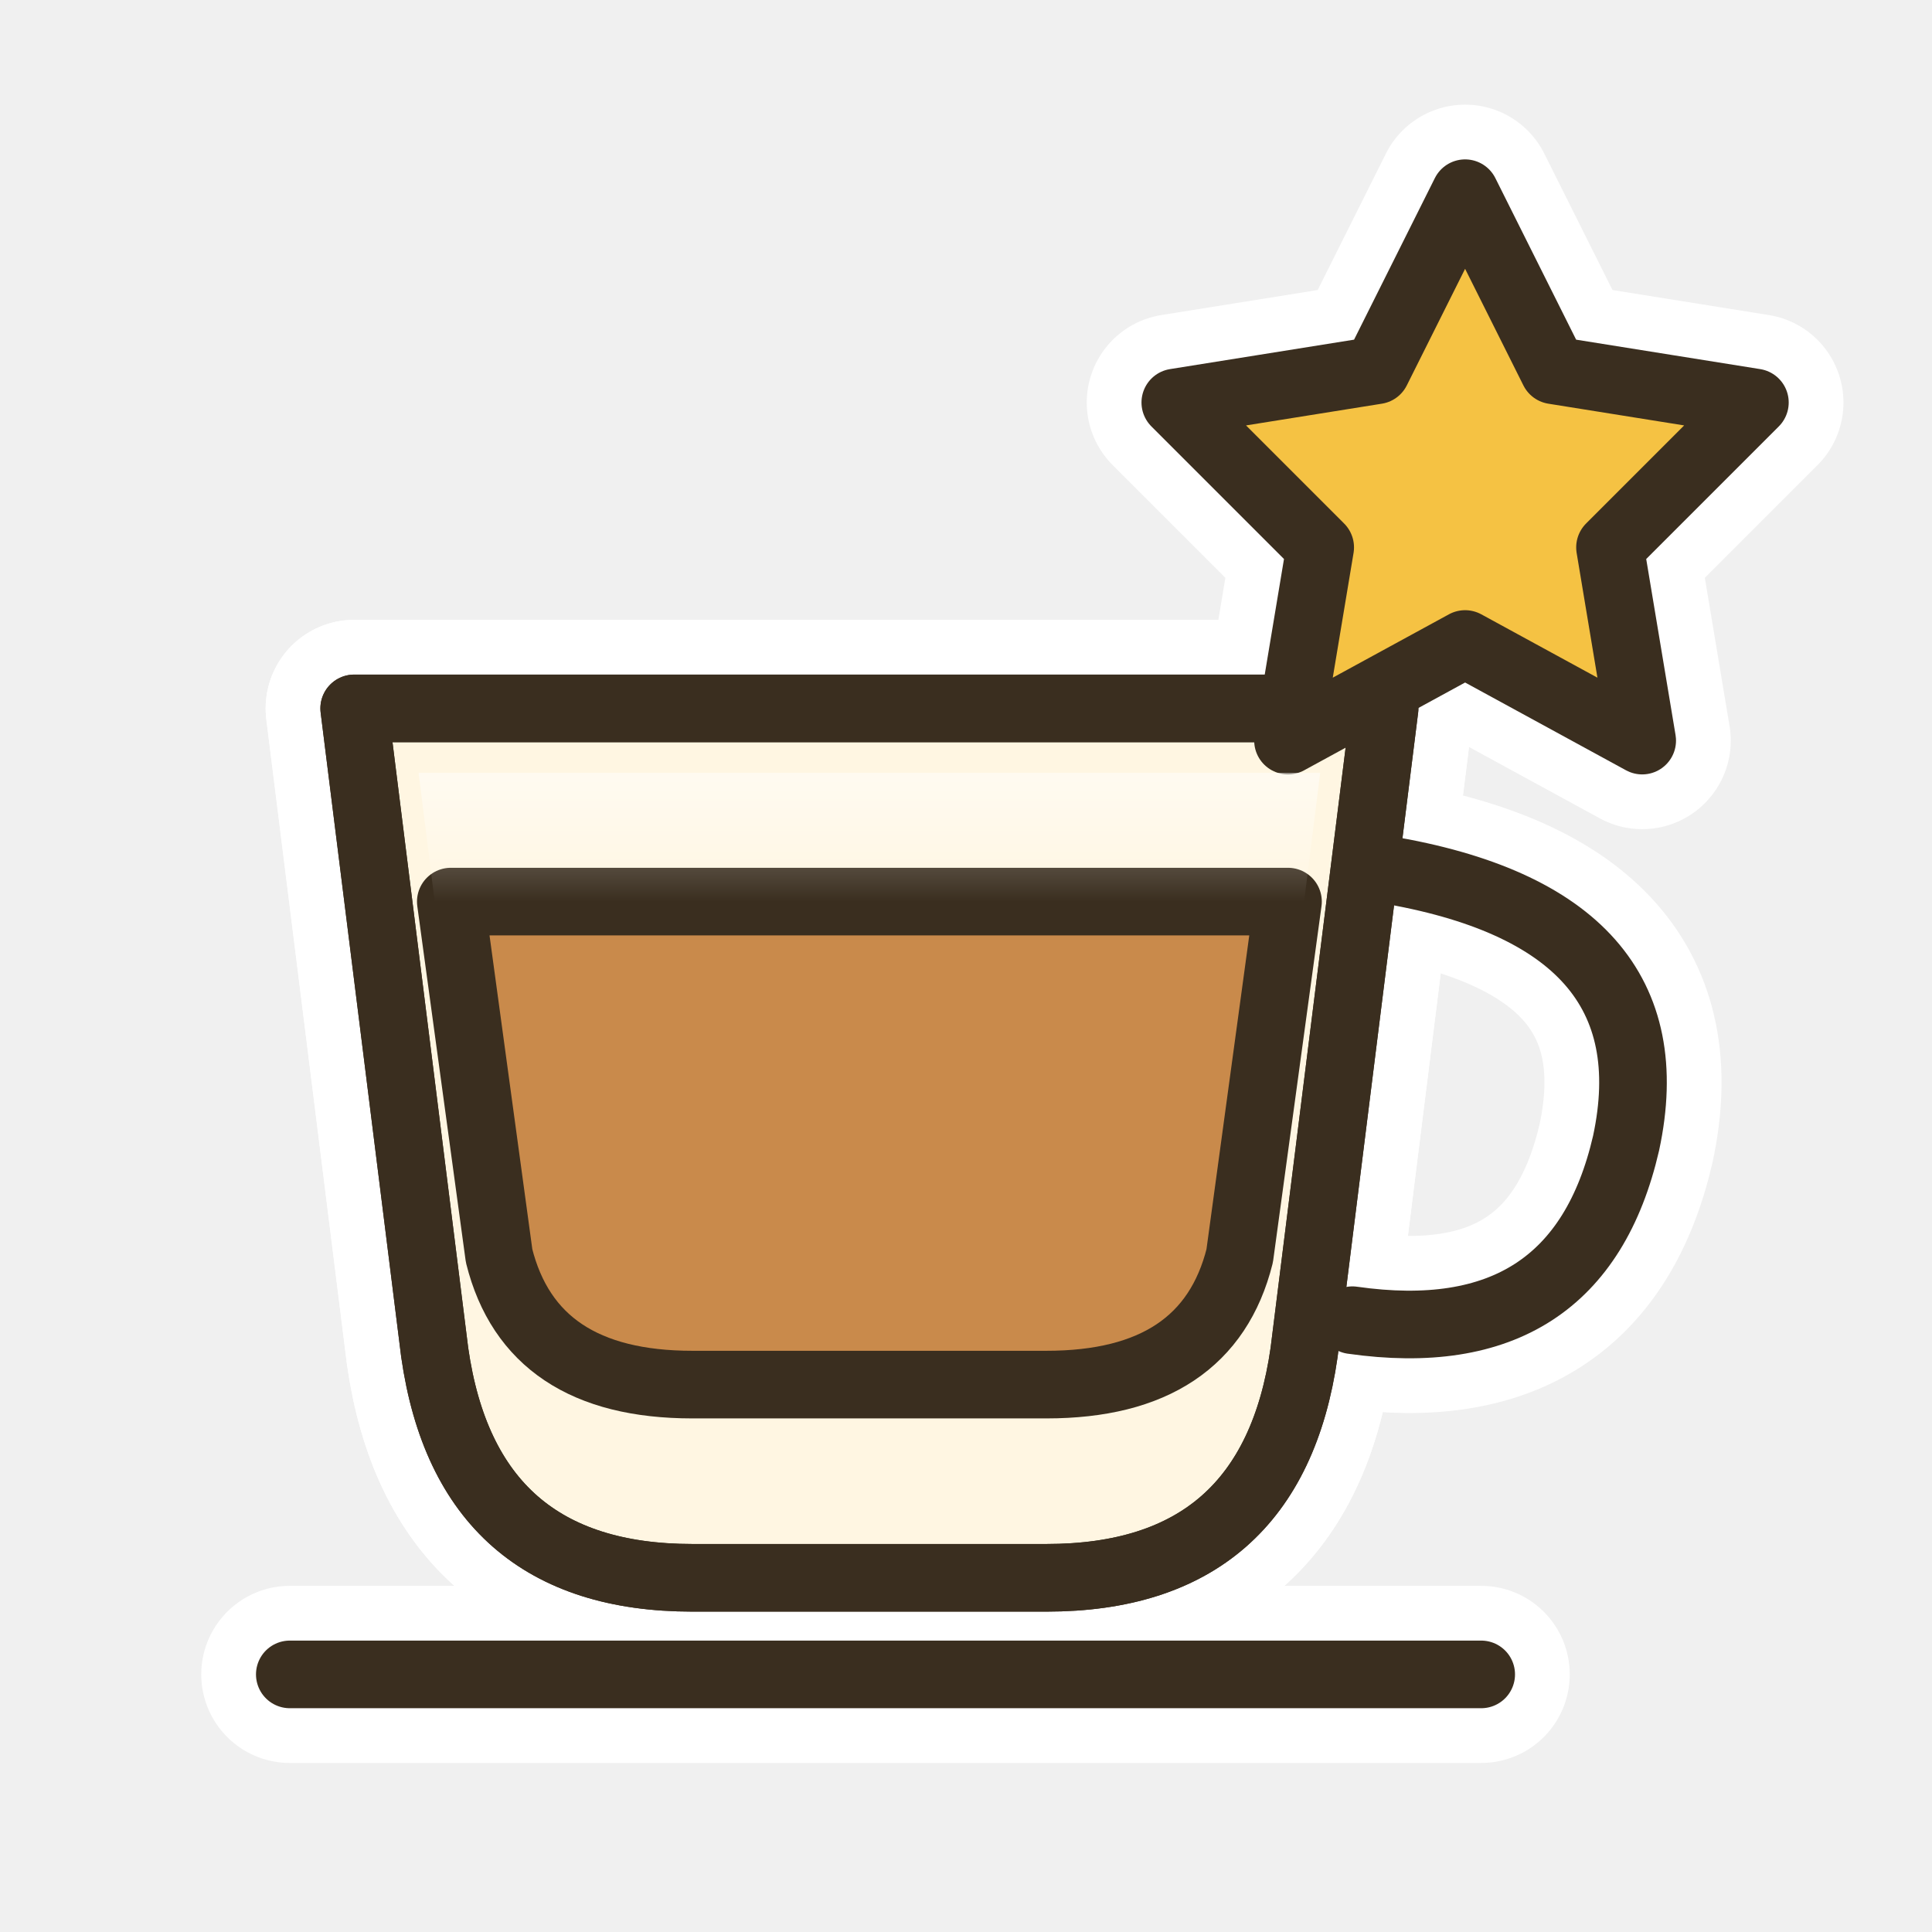
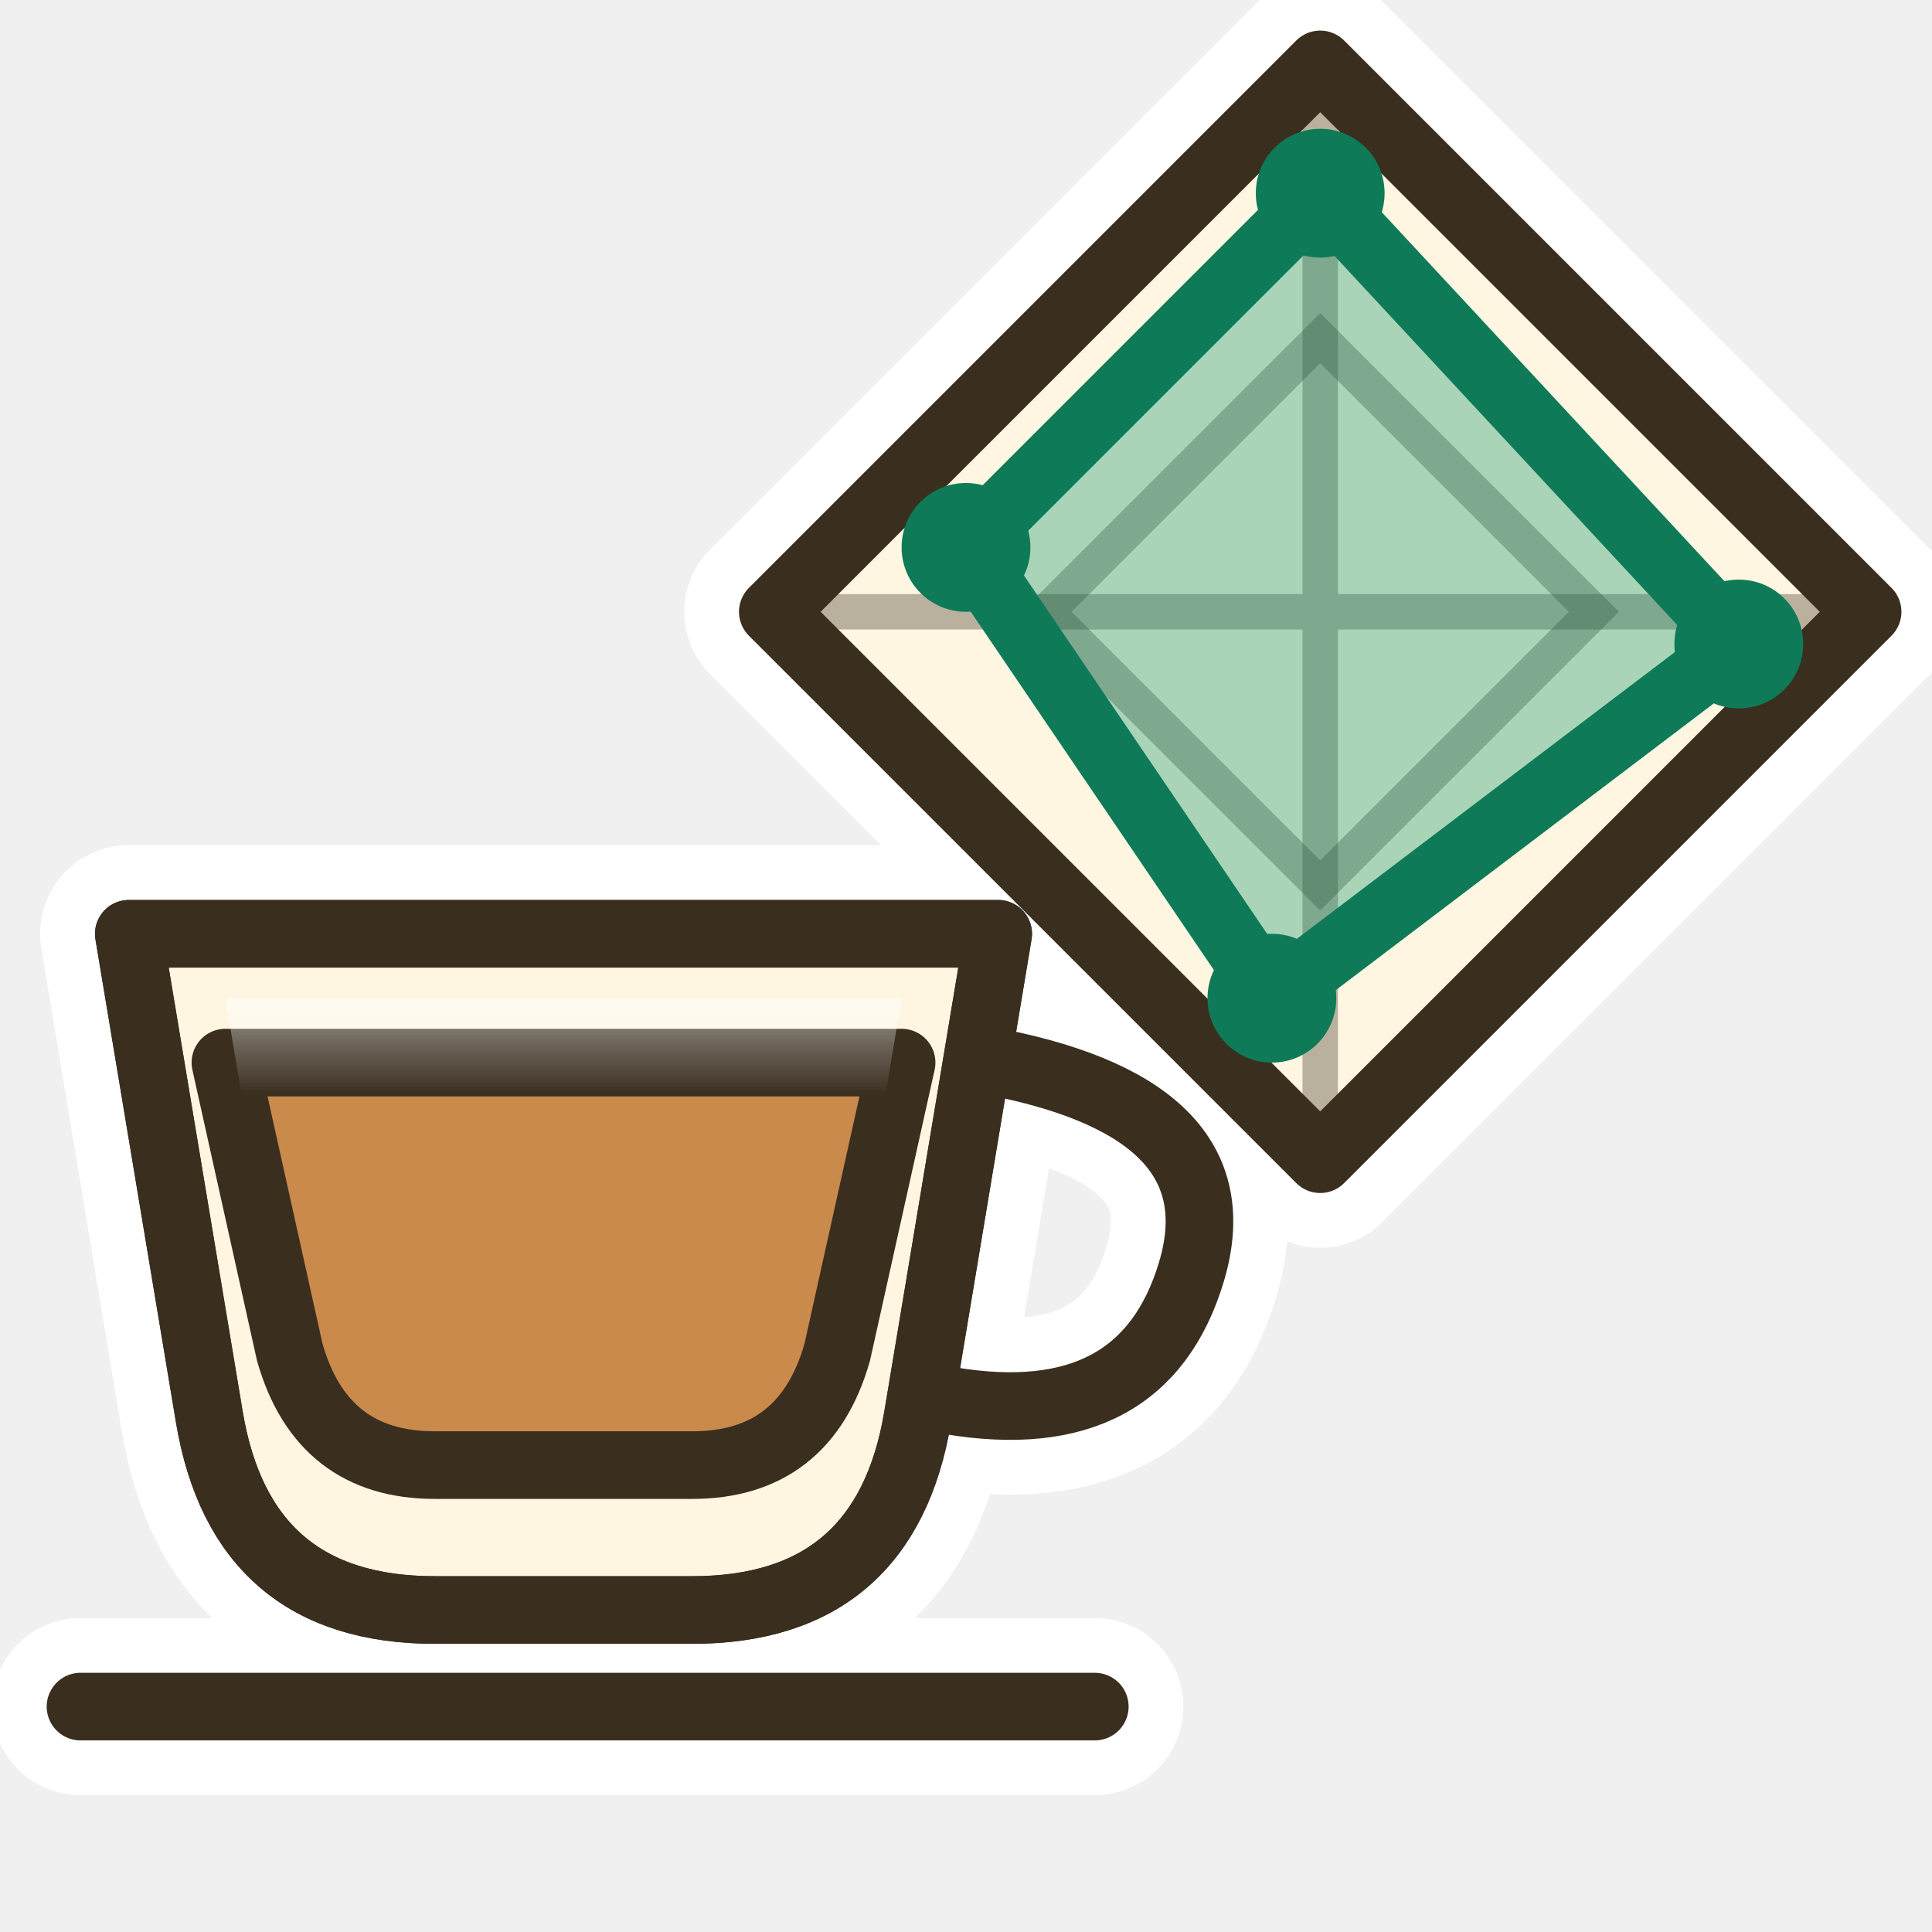
<svg xmlns="http://www.w3.org/2000/svg" viewBox="0 0 120 120">
  <defs>
    <linearGradient id="sh" x1="0" y1="0" x2="0" y2="1">
      <stop offset="0" stop-color="#fff" stop-opacity=".5" />
      <stop offset="1" stop-color="#fff" stop-opacity="0" />
    </linearGradient>
  </defs>
  <g stroke="#FFFFFF" stroke-width="11" fill="none" stroke-linejoin="round" stroke-linecap="round">
-     <path d="M22 44 L86 44 L81 84 Q79 98 65 98 L43 98 Q29 98 27 84 Z" fill="#FFF6E2" />
-     <path d="M28 56 L80 56 L77 78 Q75 86 65 86 L43 86 Q33 86 31 78 Z" fill="#C98A4B" />
-     <path d="M22 44 L86 44 L81 84 Q79 98 65 98 L43 98 Q29 98 27 84 Z" fill="none" />
-     <path d="M86 54 Q104 57 101 71 Q98 84 84 82" fill="none" />
-     <path d="M18 104 L92 104" fill="none" />
-     <path d="M91 12 L96.5 23 L109 25 L100 34 L102 46 L91 40 L80 46 L82 34 L73 25 L85.5 23 Z" fill="#F5C243" />
+     <path d="M8 58 L62 58 L57 88 Q55 100 43 100 L27 100 Q15 100 13 88 Z" fill="#FFF6E2" />
+     <path d="M14 66 L56 66 L52 84 Q50 91 43 91 L27 91 Q20 91 18 84 Z" fill="#C98A4B" />
+     <path d="M8 58 L62 58 L57 88 Q55 100 43 100 L27 100 Q15 100 13 88 Z" fill="none" />
+     <path d="M62 66 Q77 69 74 79 Q71 89 59 87" fill="none" />
+     <path d="M5 106 L68 106" fill="none" />
+     <path d="M82 4 L116 38 L82 72 L48 38 Z" fill="#FFF6E2" />
  </g>
  <g stroke="#3A2E1F" stroke-width="4.2" stroke-linejoin="round" stroke-linecap="round">
-     <path d="M22 44 L86 44 L81 84 Q79 98 65 98 L43 98 Q29 98 27 84 Z" fill="#FFF6E2" />
-     <path d="M28 56 L80 56 L77 78 Q75 86 65 86 L43 86 Q33 86 31 78 Z" fill="#C98A4B" />
-     <path d="M22 44 L86 44 L81 84 Q79 98 65 98 L43 98 Q29 98 27 84 Z" fill="none" />
-     <path d="M86 54 Q104 57 101 71 Q98 84 84 82" fill="none" />
-     <path d="M18 104 L92 104" fill="none" />
-     <path d="M91 12 L96.5 23 L109 25 L100 34 L102 46 L91 40 L80 46 L82 34 L73 25 L85.5 23 Z" fill="#F5C243" />
+     <path d="M8 58 L62 58 L57 88 Q55 100 43 100 L27 100 Q15 100 13 88 Z" fill="#FFF6E2" />
+     <path d="M14 66 L56 66 L52 84 Q50 91 43 91 L27 91 Q20 91 18 84 Z" fill="#C98A4B" />
+     <path d="M8 58 L62 58 L57 88 Q55 100 43 100 L27 100 Q15 100 13 88 Z" fill="none" />
+     <path d="M62 66 Q77 69 74 79 Q71 89 59 87" fill="none" />
+     <path d="M5 106 L68 106" fill="none" />
+     <path d="M82 4 L116 38 L82 72 L48 38 Z" fill="#FFF6E2" />
  </g>
-   <path d="M26 48 L82 48 L81 56 L27 56 Z" fill="url(#sh)" />
+   <path d="M82 21 L99 38 L82 55 L65 38 Z" fill="none" stroke="#3A2E1F" stroke-width="2.2" opacity=".35" />
+   <path d="M82 4 L82 72 M48 38 L116 38" stroke="#3A2E1F" stroke-width="2.2" opacity=".35" />
+   <path d="M82 12 L108 40 L79 62 L60 34 Z" fill="#1D9E75" fill-opacity=".38" stroke="#0E7A58" stroke-width="4" stroke-linejoin="round" />
+   <circle cx="82" cy="12" r="4" fill="#0E7A58" />
+   <circle cx="108" cy="40" r="4" fill="#0E7A58" />
+   <circle cx="79" cy="62" r="4" fill="#0E7A58" />
+   <circle cx="60" cy="34" r="4" fill="#0E7A58" />
+   <path d="M14 62 L56 62 L55 68 L15 68 Z" fill="url(#sh)" />
</svg>
